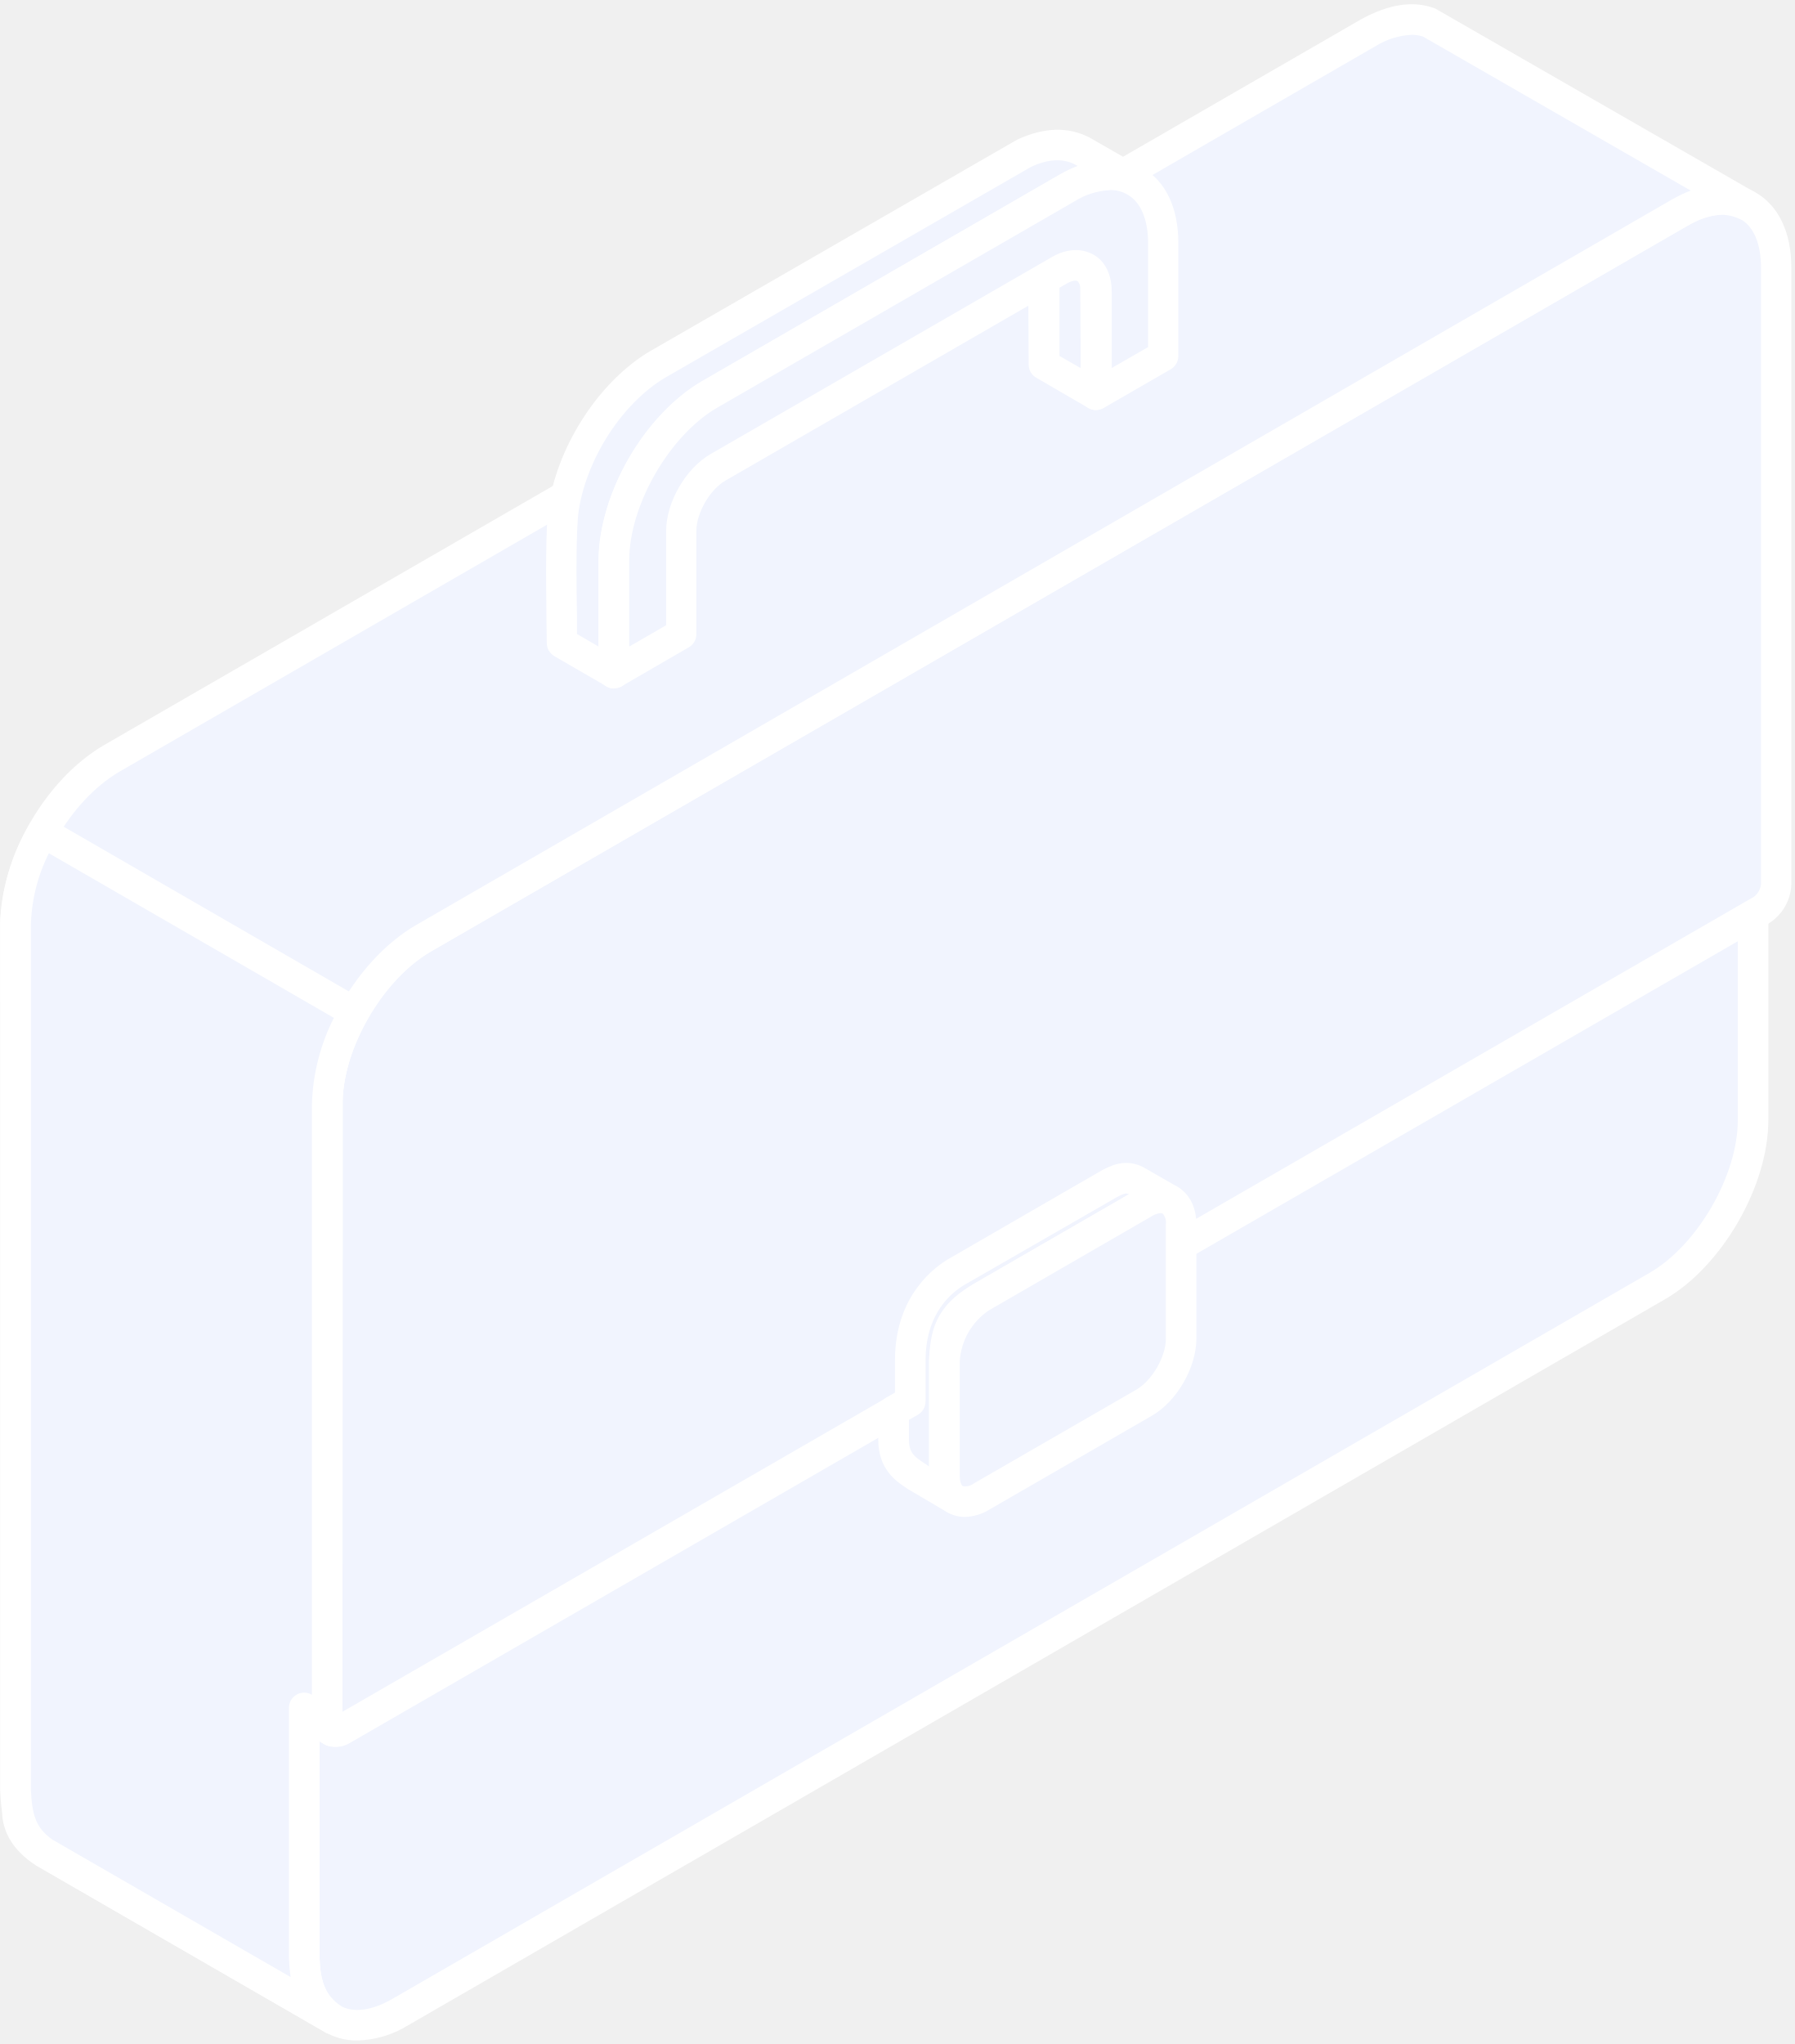
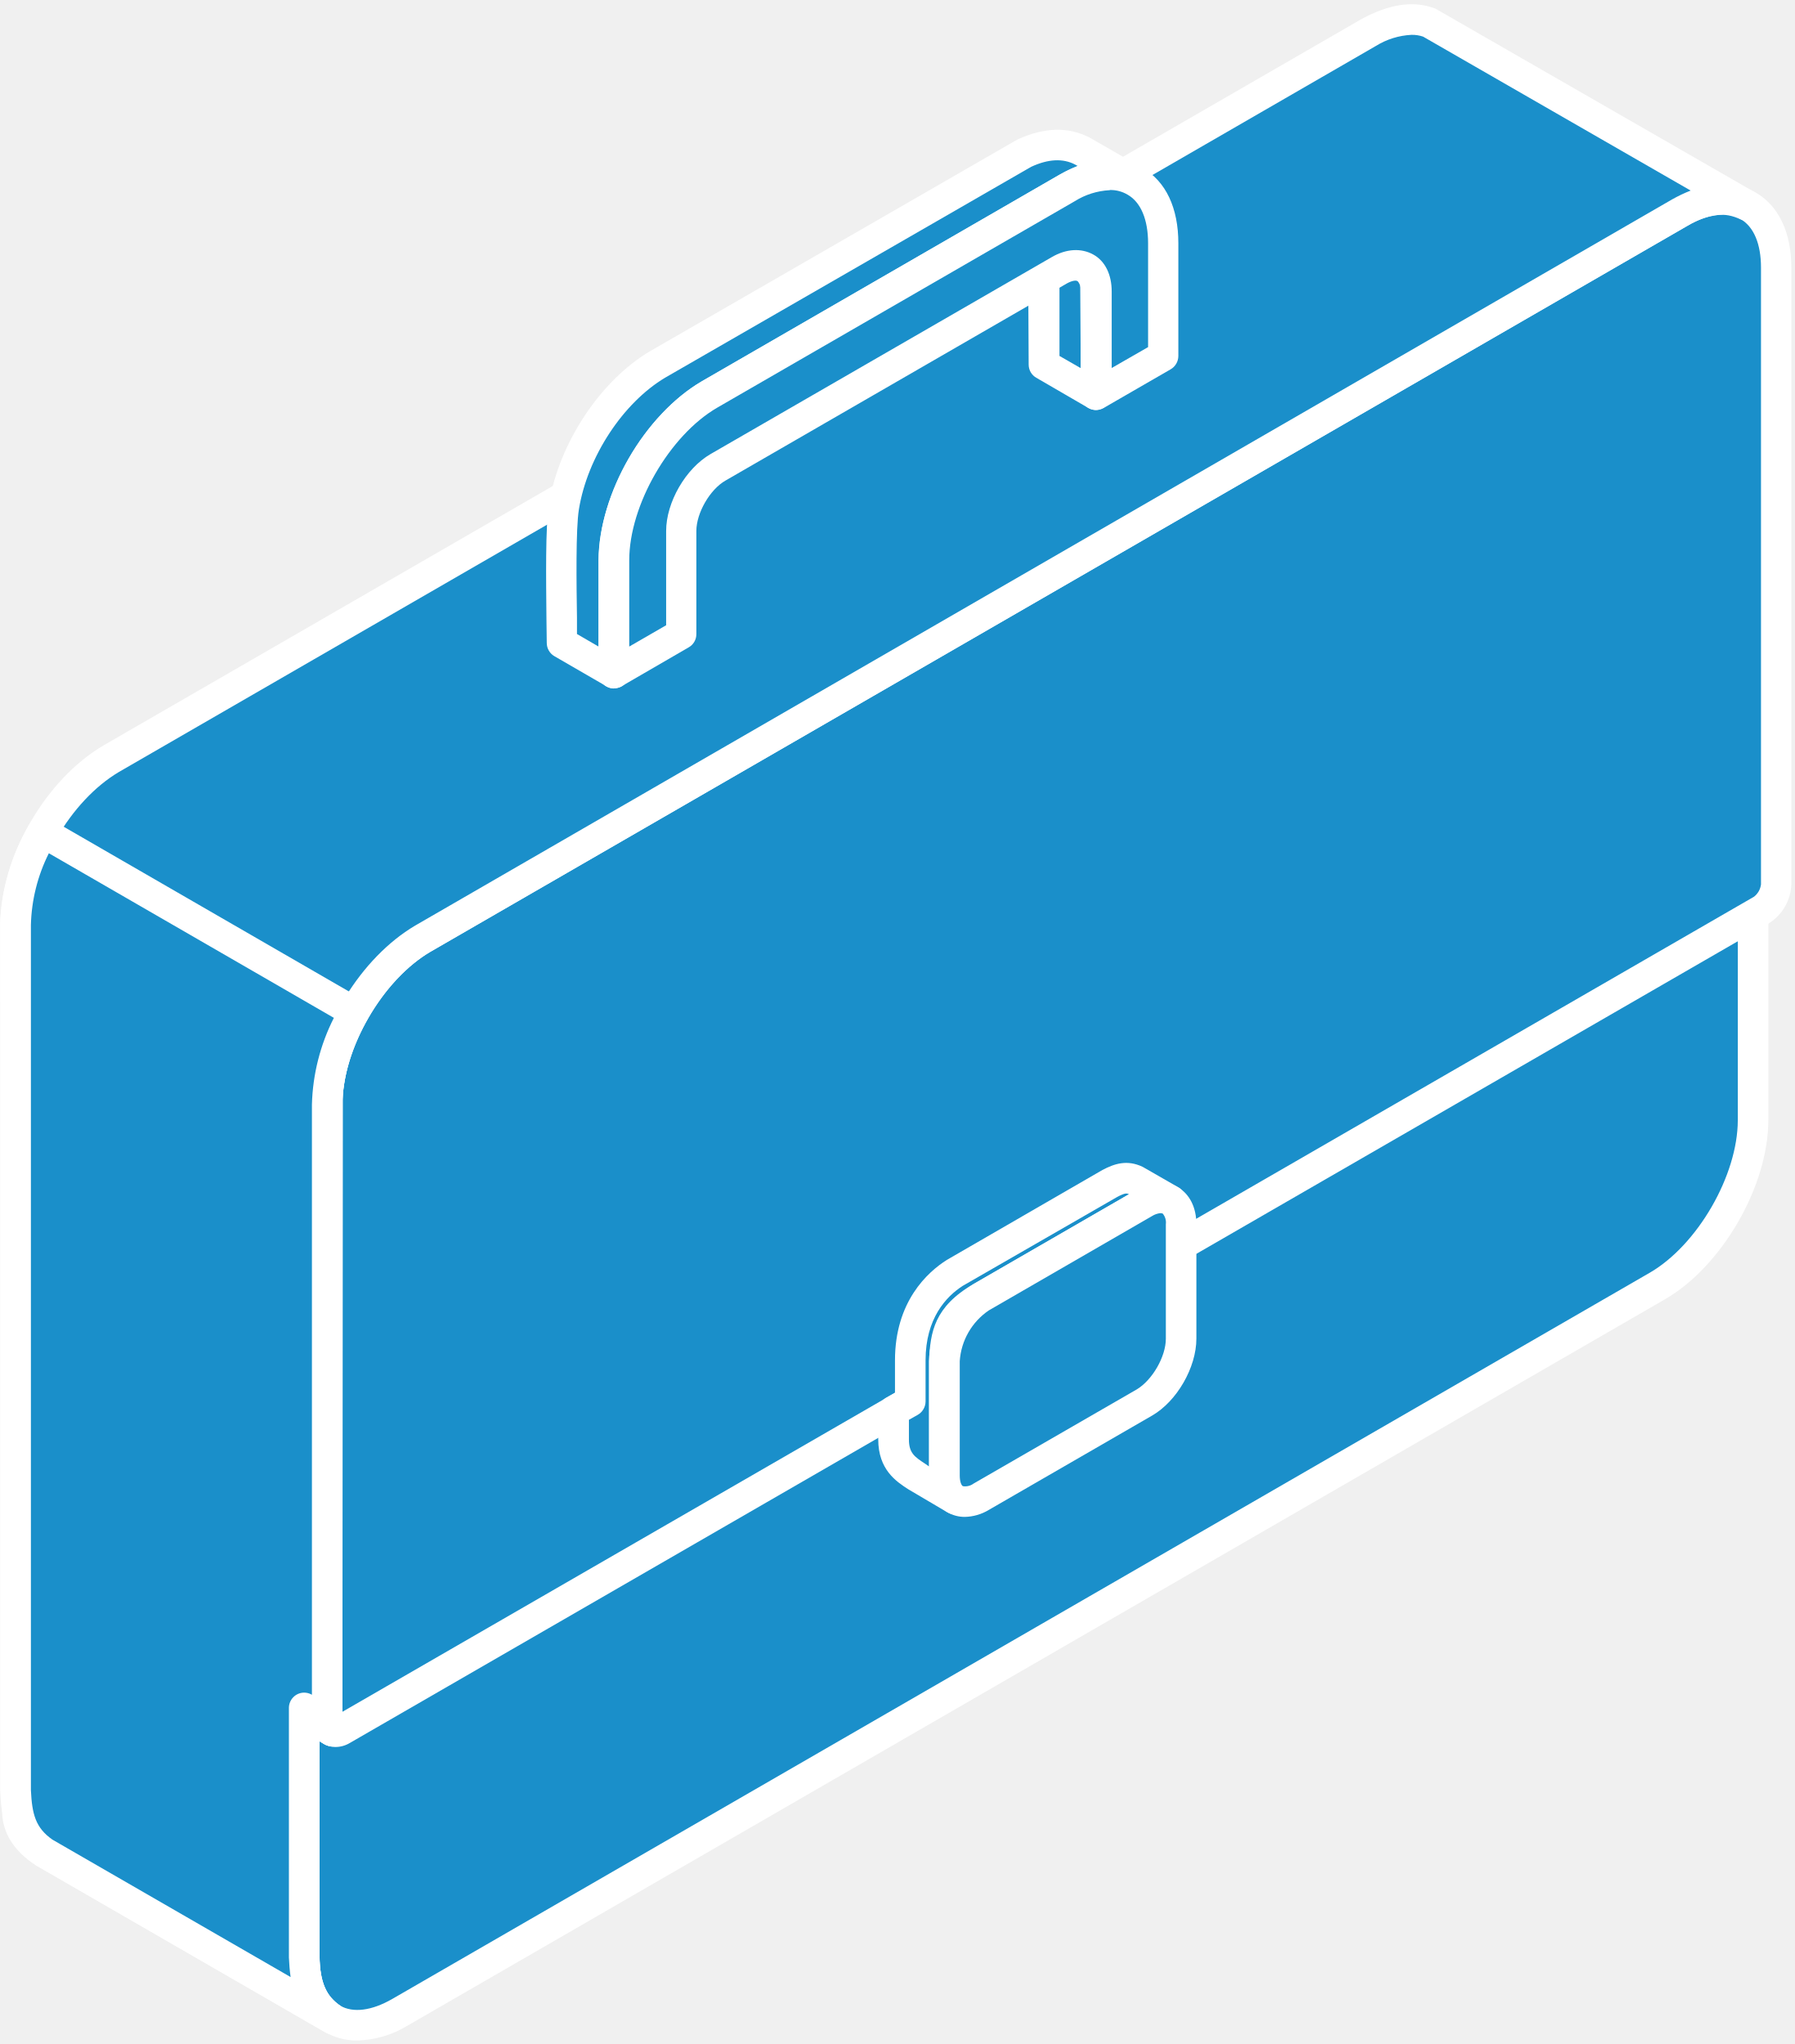
<svg xmlns="http://www.w3.org/2000/svg" width="389" height="443" viewBox="0 0 389 443" fill="none">
  <path fill-rule="evenodd" clip-rule="evenodd" d="M376.85 175.5V223.89C376.79 218.52 375.41 214.89 373.72 215.89C254.32 284.84 191.66 321.01 72.26 389.89C70.57 390.89 69.18 396.07 69.13 401.53V353.13C69.18 358.51 70.57 362.13 72.26 361.13L373.72 187.1C375.41 186.11 376.79 180.94 376.85 175.5Z" fill="url(#paint0_linear)" />
  <path fill-rule="evenodd" clip-rule="evenodd" d="M72.45 364.54V386L372.06 213C372.515 212.746 373.008 212.567 373.52 212.47V191.05L73.92 364C73.475 364.282 72.973 364.463 72.45 364.53V364.54ZM69.13 404.88C68.695 404.879 68.265 404.792 67.864 404.624C67.463 404.457 67.099 404.212 66.793 403.904C66.486 403.595 66.243 403.23 66.078 402.828C65.913 402.426 65.829 401.995 65.83 401.56V353.16C65.829 352.725 65.913 352.295 66.078 351.893C66.243 351.491 66.486 351.125 66.793 350.817C67.099 350.508 67.463 350.264 67.864 350.096C68.265 349.928 68.695 349.842 69.13 349.84V349.84C70.006 349.838 70.848 350.182 71.47 350.799C72.092 351.416 72.445 352.254 72.45 353.13C72.439 354.435 72.556 355.738 72.8 357.02L372.06 184.22C373.085 181.416 373.58 178.445 373.52 175.46C373.536 174.588 373.894 173.758 374.517 173.148C375.14 172.538 375.978 172.197 376.85 172.2V172.2C377.283 172.199 377.713 172.283 378.113 172.449C378.513 172.614 378.877 172.858 379.183 173.164C379.489 173.471 379.731 173.836 379.895 174.237C380.06 174.637 380.143 175.067 380.14 175.5V223.89C380.144 224.325 380.062 224.757 379.899 225.16C379.735 225.563 379.493 225.93 379.188 226.24C378.882 226.549 378.518 226.795 378.117 226.963C377.716 227.132 377.285 227.219 376.85 227.22V227.22C375.973 227.218 375.132 226.87 374.509 226.253C373.886 225.635 373.531 224.797 373.52 223.92C373.544 222.619 373.43 221.318 373.18 220.04L73.92 392.8C72.896 395.616 72.398 398.595 72.45 401.59C72.445 402.466 72.092 403.305 71.47 403.921C70.848 404.538 70.006 404.883 69.13 404.88V404.88Z" fill="white" />
  <path fill-rule="evenodd" clip-rule="evenodd" d="M69.13 347.71C68.205 348.319 67.435 349.137 66.883 350.097C66.331 351.058 66.011 352.134 65.95 353.24V424.1C65.95 437.32 75.27 442.7 86.71 436.1L359.29 278.72C370.71 272.13 380 256 380 242.78V171.91C380 169.91 378.56 169.05 376.82 170.06C266.26 233.93 184.78 281 69.13 347.71Z" fill="url(#paint1_linear)" />
  <path fill-rule="evenodd" clip-rule="evenodd" d="M70.82 350.59C70.393 350.9 70.036 351.296 69.771 351.752C69.505 352.209 69.338 352.715 69.28 353.24V424.1C69.28 429.26 70.85 433.01 73.7 434.67C76.55 436.33 80.6 435.79 85.05 433.23L357.63 275.85C368 269.85 376.73 254.72 376.73 242.78V174L70.8 350.59H70.82ZM77.47 442.24C74.989 442.271 72.545 441.628 70.4 440.38C65.4 437.51 62.65 431.74 62.65 424.1V353.24C62.715 351.556 63.187 349.912 64.026 348.451C64.866 346.989 66.048 345.754 67.47 344.85V344.85L375.18 167.21C375.992 166.65 376.946 166.331 377.932 166.29C378.917 166.25 379.894 166.489 380.749 166.981C381.604 167.473 382.302 168.197 382.763 169.069C383.223 169.942 383.427 170.926 383.35 171.91V242.78C383.35 257.06 373.3 274.47 360.93 281.6L88.38 439C85.091 441.018 81.328 442.136 77.47 442.24V442.24Z" fill="white" />
  <path fill-rule="evenodd" clip-rule="evenodd" d="M385 191.69V58C385 44.82 375.7 39.43 364.26 46L91.67 203.42C80.23 210.01 70.9 226.15 70.9 239.37V373C70.9 375 72.37 375.88 74.12 374.86L202.31 300.86V293.73C202.31 288.65 205.88 282.43 210.31 279.89L245.67 259.46C250.07 256.96 253.67 259.01 253.67 264.09V271.22L381.83 197.22C382.751 196.607 383.517 195.788 384.067 194.828C384.617 193.869 384.936 192.794 385 191.69Z" fill="url(#paint2_linear)" />
  <path fill-rule="evenodd" clip-rule="evenodd" d="M373.47 46.51C370.78 46.65 368.171 47.477 365.89 48.91L93.33 206.27C82.97 212.27 74.23 227.42 74.23 239.37V371L199 299V293.78C199 287.52 203.22 280.2 208.61 277.07L244 256.64C247.16 254.81 250.42 254.64 253 256.08C255.58 257.52 257 260.47 257 264.08V265.49L380.24 194.35C380.658 194.026 381.008 193.622 381.269 193.162C381.53 192.702 381.697 192.195 381.76 191.67V58C381.76 52.84 380.19 49.13 377.31 47.46C376.17 46.786 374.865 46.44 373.54 46.46L373.47 46.51ZM72.68 378.63C71.81 378.638 70.954 378.402 70.21 377.95C69.37 377.442 68.683 376.715 68.225 375.846C67.767 374.978 67.554 374 67.61 373.02V239.37C67.61 225.08 77.67 207.67 90.01 200.54L362.59 43.16C369.21 39.36 375.59 38.85 380.59 41.72C385.59 44.59 388.34 50.4 388.34 58.01V191.69C388.274 193.376 387.8 195.021 386.959 196.484C386.118 197.947 384.934 199.184 383.51 200.09L255.3 274.09C254.801 274.38 254.233 274.532 253.655 274.532C253.078 274.532 252.51 274.38 252.01 274.09C251.498 273.808 251.072 273.391 250.778 272.886C250.484 272.38 250.333 271.805 250.34 271.22V264.1C250.34 262.8 250 262.02 249.63 261.82C249.26 261.62 248.45 261.71 247.33 262.35L211.93 282.78C208.58 284.78 205.66 289.86 205.66 293.78V300.91C205.657 301.493 205.502 302.064 205.209 302.568C204.916 303.072 204.495 303.489 203.99 303.78L75.8 377.78C74.856 378.34 73.778 378.634 72.68 378.63V378.63Z" fill="white" />
  <path fill-rule="evenodd" clip-rule="evenodd" d="M197.32 294.84C197.32 284.56 202.39 278.84 207.05 275.84L240.66 256.45C242.66 255.45 244.2 254.91 246.32 255.89L253.73 260.17C251.61 259.17 250.04 259.7 248.06 260.71L212.7 281.12C205.64 285.2 204.96 289.4 204.7 294.96V319.75C204.82 321.97 205.15 323.61 207.04 324.9L199.66 320.65C197.01 318.81 193.66 317.32 193.66 311.94V305.83L197.27 303.74L197.32 294.84Z" fill="url(#paint3_linear)" />
  <path fill-rule="evenodd" clip-rule="evenodd" d="M197.04 307.74V311.94C197.04 314.94 198.28 315.74 200.56 317.24L201.41 317.83V295C201.66 288.68 202.56 283.19 211.07 278.28L244.74 258.84L244.66 258.79C244.29 258.62 243.92 258.5 242.21 259.41L208.7 278.69C205.1 281.01 200.65 285.74 200.65 294.84V303.74C200.646 304.323 200.49 304.894 200.199 305.399C199.909 305.904 199.492 306.324 198.99 306.62L197 307.74H197.04ZM207.04 328.22C206.456 328.22 205.883 328.065 205.38 327.77L196.9 322.77C194.28 321.08 190.39 318.52 190.39 311.95V305.84C190.388 305.261 190.537 304.692 190.823 304.188C191.109 303.685 191.521 303.265 192.02 302.97L194.02 301.84V294.84C194.02 282.1 201.07 275.71 205.27 273.06L239 253.57C241.59 252.21 244.32 251.28 247.71 252.89L255.36 257.28C256.129 257.691 256.706 258.389 256.964 259.222C257.222 260.055 257.14 260.957 256.737 261.731C256.334 262.504 255.641 263.087 254.81 263.353C253.979 263.619 253.077 263.546 252.3 263.15C251.64 262.86 251.3 262.75 249.59 263.65L214.37 284C208.64 287.29 208.25 290.22 208.06 295.1V319.75C208.11 321.55 208.37 321.75 208.96 322.2C209.533 322.603 209.963 323.178 210.188 323.841C210.413 324.505 210.42 325.223 210.21 325.891C209.999 326.56 209.582 327.144 209.017 327.559C208.452 327.974 207.77 328.198 207.07 328.2L207.04 328.22Z" fill="white" />
  <path fill-rule="evenodd" clip-rule="evenodd" d="M256.07 283V290.13C256.07 295.23 252.48 301.42 248.07 303.96L212.7 324.36C208.31 326.9 204.7 324.85 204.7 319.75V295C204.7 289.9 208.28 283.69 212.7 281.16L248.06 260.73C252.48 258.19 256.06 260.28 256.06 265.35L256.07 283Z" fill="url(#paint4_linear)" />
  <path fill-rule="evenodd" clip-rule="evenodd" d="M251.61 262.92C250.941 262.985 250.296 263.207 249.73 263.57L214.37 284C212.549 285.231 211.034 286.862 209.94 288.769C208.846 290.675 208.203 292.807 208.06 295V319.79C208.06 321.11 208.4 321.9 208.73 322.1C209.138 322.167 209.556 322.151 209.958 322.053C210.36 321.955 210.738 321.778 211.07 321.53L246.43 301.13C249.78 299.13 252.74 294.06 252.74 290.13V265.33C252.793 264.919 252.759 264.502 252.642 264.104C252.525 263.706 252.327 263.337 252.06 263.02C251.918 262.961 251.764 262.934 251.61 262.94V262.92ZM209.15 328.76C207.836 328.77 206.544 328.424 205.41 327.76C202.87 326.3 201.41 323.37 201.41 319.76V295C201.41 288.74 205.64 281.41 211.07 278.28L246.43 257.86C249.55 256.05 252.83 255.86 255.36 257.32C257.89 258.78 259.36 261.71 259.36 265.32V290.12C259.36 296.37 255.13 303.72 249.73 306.82L214.37 327.24C212.794 328.198 210.994 328.722 209.15 328.76V328.76Z" fill="white" />
  <path fill-rule="evenodd" clip-rule="evenodd" d="M309.9 4.93C305.48 3.24 300.64 4.93 296.72 7.05L24.14 164.42C12.53 171.3 3.54 186.88 3.4 200.37L3.83 392.57C3.83 396.35 6.25 399.36 9.49 401.4L72 437.54C67.23 434.22 66 429.85 65.91 424.1V370.1C65.872 370.499 65.937 370.901 66.1 371.267C66.263 371.634 66.518 371.952 66.84 372.19L71.84 375.06C71.512 374.825 71.249 374.511 71.074 374.148C70.899 373.784 70.819 373.383 70.84 372.98L71 236.86C72.06 224.2 80.7 209.86 91.65 203.42L364.25 46C369.25 43.24 373.66 42.08 378.9 44.57L309.9 4.93Z" fill="url(#paint5_linear)" />
  <path fill-rule="evenodd" clip-rule="evenodd" d="M306 7.55C303.268 7.684 300.615 8.51 298.29 9.95L25.8 167.3C15.24 173.55 6.8 188.08 6.7 200.4L7.12 392.55C7.12 395.4 9.38 397.42 11.27 398.6L63 428.47C62.785 427.05 62.671 425.616 62.66 424.18V370.18C62.667 369.334 62.996 368.521 63.582 367.91C64.167 367.298 64.965 366.934 65.81 366.89C66.453 366.877 67.088 367.036 67.65 367.35L67.74 236.87C68.91 222.69 78.27 207.54 89.99 200.61L362.59 43.16C363.854 42.455 365.164 41.833 366.51 41.3L308.51 7.94C307.712 7.667 306.873 7.535 306.03 7.55H306ZM72 440.83C71.422 440.835 70.855 440.679 70.36 440.38L7.79 404.27C3.05 401.27 0.46 397.14 0.46 392.57L0.04 200.37C0.21 185.69 9.81 169.01 22.4 161.58L295.06 4.19C301.12 0.857 306.453 0.07 311.06 1.83C311.222 1.881 311.374 1.958 311.51 2.06L380.51 41.72C381.237 42.157 381.769 42.854 381.997 43.67C382.226 44.486 382.134 45.358 381.741 46.109C381.347 46.859 380.681 47.431 379.88 47.706C379.078 47.982 378.202 47.94 377.43 47.59C373.81 45.86 370.7 46.24 365.77 48.94L93.33 206.27C83.5 212.09 75.33 225.37 74.33 237.15L74.23 373C74.854 373.493 75.257 374.212 75.351 375.002C75.445 375.791 75.222 376.585 74.73 377.21C74.194 377.86 73.439 378.292 72.608 378.426C71.776 378.561 70.924 378.388 70.21 377.94L69.28 377.38V424.1C69.39 429.68 70.59 432.49 73.92 434.81C74.625 435.29 75.113 436.026 75.281 436.862C75.45 437.697 75.284 438.565 74.82 439.28C74.529 439.765 74.115 440.165 73.62 440.437C73.124 440.709 72.565 440.845 72 440.83V440.83Z" fill="white" />
  <path fill-rule="evenodd" clip-rule="evenodd" d="M133.08 145.88L121.81 139.35C121.81 133.35 121.28 115.71 122.24 109.85C124.13 98.04 132.19 85.12 142.55 78.97L222.17 33.13C226.29 31.25 230.63 30.62 234.71 32.8L246.01 39.3C240.77 36.82 236.38 37.97 231.32 40.74L153.85 85.48C142.24 92.34 133.22 107.94 133.08 121.43V145.88Z" fill="url(#paint6_linear)" />
  <path fill-rule="evenodd" clip-rule="evenodd" d="M125.11 137.43L129.76 140.13V121.43C129.93 106.75 139.56 90.07 152.16 82.63L229.7 37.86C230.97 37.146 232.286 36.518 233.64 35.98L233.08 35.67C230.45 34.29 227.27 34.43 223.55 36.15L144.22 81.84C135.06 87.29 127.34 99.03 125.5 110.39C124.8 114.67 124.97 126.7 125.08 133.91V137.43H125.11ZM133.11 149.18C132.526 149.18 131.953 149.024 131.45 148.73L120.19 142.22C119.687 141.928 119.268 141.51 118.977 141.006C118.686 140.502 118.532 139.931 118.53 139.35L118.46 133.99C118.39 125.63 118.21 114.19 119 109.31C121.11 96.16 130.13 82.49 140.92 76.12L220.54 30.25C226.48 27.53 231.7 27.44 236.29 29.86L247.7 36.42C248.426 36.858 248.957 37.557 249.184 38.375C249.41 39.192 249.316 40.065 248.919 40.815C248.523 41.564 247.854 42.134 247.051 42.406C246.248 42.679 245.371 42.633 244.6 42.28C240.94 40.56 237.92 40.94 232.94 43.64L155.52 88.35C144.95 94.61 136.52 109.15 136.44 121.46V145.88C136.428 146.461 136.27 147.029 135.98 147.533C135.689 148.036 135.277 148.458 134.78 148.76C134.258 149.041 133.673 149.186 133.08 149.18H133.11Z" fill="white" />
  <path fill-rule="evenodd" clip-rule="evenodd" d="M237.58 85.53L226.31 79.03V56.68L226.26 55.79L226.18 54.92L225.94 54.15L225.7 53.47L225.35 52.85L224.96 52.32L224.48 51.89L223.98 51.52L235.24 58.04L235.78 58.4L236.23 58.83L236.63 59.37L236.96 59.98L237.24 60.65L237.44 61.44L237.55 62.29L237.58 63.19V85.53Z" fill="url(#paint7_linear)" />
  <path fill-rule="evenodd" clip-rule="evenodd" d="M229.64 77.12L234.29 79.79L234.18 61.89L237 60L233.77 61L229.68 58.63V77.12H229.64ZM237.58 88.86C236.999 88.846 236.429 88.692 235.92 88.41L224.65 81.87C224.145 81.582 223.725 81.164 223.435 80.659C223.145 80.155 222.995 79.582 223 79L222.88 55.36L223.42 54.99L222.32 54.37C221.635 53.865 221.157 53.129 220.973 52.298C220.789 51.467 220.912 50.597 221.32 49.85C221.728 49.126 222.406 48.592 223.206 48.365C224.006 48.139 224.863 48.237 225.59 48.64L236.9 55.15L237.63 55.65C237.77 55.8 238.75 56.71 238.87 56.84C238.99 56.97 239.43 57.6 239.49 57.72C239.55 57.84 239.99 58.62 240.05 58.79C240.192 59.117 240.315 59.45 240.42 59.79C240.529 60.162 240.619 60.539 240.69 60.92L240.9 63V85.48C240.904 86.064 240.753 86.639 240.461 87.145C240.169 87.651 239.748 88.071 239.24 88.36C238.739 88.665 238.167 88.837 237.58 88.86Z" fill="white" />
  <path fill-rule="evenodd" clip-rule="evenodd" d="M147.68 115.09V137.43L133.08 145.88V121.43C133.08 108.21 142.41 92.07 153.85 85.48L231.32 40.74C242.77 34.15 252.09 39.52 252.09 52.74V77.19L237.58 85.55V63.19C237.58 58.12 234.01 56.06 229.58 58.6L155.65 101.29C151.29 103.82 147.68 110 147.68 115.09Z" fill="url(#paint8_linear)" />
  <path fill-rule="evenodd" clip-rule="evenodd" d="M240.56 41.22C237.873 41.355 235.267 42.178 232.99 43.61L155.49 88.35C145.14 94.35 136.41 109.48 136.41 121.43V140.13L144.41 135.51V115.09C144.41 108.87 148.63 101.54 154.04 98.41L228 55.73C231.16 53.89 234.39 53.73 237 55.16C239.61 56.59 241 59.56 241 63.16V79.76L248.89 75.23V52.72C248.89 47.56 247.3 43.81 244.43 42.18C243.285 41.508 241.977 41.162 240.65 41.18L240.56 41.22ZM133.08 149.22C132.496 149.22 131.923 149.064 131.42 148.77C130.921 148.478 130.507 148.062 130.216 147.562C129.925 147.063 129.768 146.498 129.76 145.92V121.43C129.76 107.15 139.85 89.73 152.19 82.61L229.7 37.86C236.29 34.06 242.65 33.56 247.7 36.42C252.75 39.28 255.45 45.1 255.45 52.72V77.17C255.445 77.752 255.288 78.323 254.995 78.826C254.703 79.33 254.284 79.748 253.78 80.04L239.28 88.41C238.774 88.706 238.199 88.864 237.613 88.866C237.027 88.869 236.451 88.716 235.943 88.423C235.435 88.131 235.013 87.709 234.721 87.201C234.429 86.692 234.277 86.116 234.28 85.53V63.19C234.332 62.783 234.298 62.371 234.181 61.978C234.064 61.585 233.866 61.221 233.6 60.91C233.26 60.72 232.42 60.8 231.27 61.44L157.27 104.16C153.92 106.07 150.96 111.16 150.96 115.09V137.43C150.965 138.013 150.814 138.587 150.522 139.092C150.23 139.596 149.808 140.014 149.3 140.3L134.71 148.76C134.209 149.03 133.649 149.174 133.08 149.18V149.22Z" fill="white" />
  <path fill-rule="evenodd" clip-rule="evenodd" d="M9.26 180.34C5.658 186.408 3.642 193.287 3.4 200.34V388C3.66 393.75 4.56 398 9.49 401.42L72 437.54C67.06 434.1 66.16 429.85 65.91 424.1V370.1C66.11 372.1 66.7 372.1 68.25 372.98L71.83 375.06C71.502 374.825 71.239 374.511 71.064 374.148C70.889 373.784 70.809 373.383 70.83 372.98V239.37C71.093 232.32 73.107 225.446 76.69 219.37L9.26 180.34Z" fill="url(#paint9_linear)" />
  <path fill-rule="evenodd" clip-rule="evenodd" d="M10.59 184.93C8.166 189.754 6.838 195.053 6.7 200.45V388C6.95 393.19 7.7 396.14 11.37 398.71L63 428.49C62.8 427.09 62.69 425.65 62.63 424.24V370.14C62.637 369.293 62.966 368.481 63.552 367.87C64.137 367.258 64.934 366.893 65.78 366.85C66.425 366.818 67.066 366.978 67.62 367.31V239.37C67.799 232.838 69.425 226.428 72.38 220.6L10.6 184.93H10.59ZM72 440.83C71.422 440.835 70.855 440.679 70.36 440.38L7.79 404.27C1.07 399.64 0.29 393.76 0.04 388.12V200.37C0.287 192.747 2.447 185.309 6.32 178.74C6.532 178.357 6.819 178.021 7.162 177.75C7.505 177.479 7.899 177.278 8.32 177.16C8.741 177.042 9.182 177.008 9.616 177.062C10.05 177.115 10.47 177.254 10.85 177.47L78.39 216.47C78.766 216.682 79.097 216.966 79.363 217.307C79.629 217.647 79.825 218.037 79.939 218.453C80.053 218.87 80.084 219.305 80.029 219.734C79.975 220.162 79.835 220.575 79.62 220.95C76.287 226.556 74.42 232.912 74.19 239.43V373C74.811 373.492 75.212 374.21 75.306 374.997C75.4 375.784 75.178 376.576 74.69 377.2C74.16 377.858 73.408 378.299 72.575 378.439C71.741 378.579 70.886 378.409 70.17 377.96L69.24 377.4V424.1C69.46 429.28 70.24 432.27 73.88 434.81C74.453 435.212 74.882 435.786 75.108 436.449C75.332 437.112 75.341 437.829 75.132 438.497C74.922 439.165 74.506 439.749 73.943 440.164C73.38 440.58 72.7 440.806 72 440.81V440.83Z" fill="white" />
  <defs>
    <linearGradient id="paint0_linear" x1="69.13" y1="288.53" x2="376.85" y2="288.53" gradientUnits="userSpaceOnUse">
-       <stop stop-color="#F1F4FE" />
+       <stop stop-color="#1a8fca" />
      <stop offset="0.58" stop-color="#F7F9FE" />
      <stop offset="1" stop-color="white" />
    </linearGradient>
    <linearGradient id="paint1_linear" x1="103373" y1="139196" x2="202010" y2="139196" gradientUnits="userSpaceOnUse">
-       <stop stop-color="#F1F4FE" />
+       <stop stop-color="#1a8fca" />
      <stop offset="0.58" stop-color="#F7F9FE" />
      <stop offset="1" stop-color="white" />
    </linearGradient>
    <linearGradient id="paint2_linear" x1="104949" y1="139942" x2="203605" y2="139942" gradientUnits="userSpaceOnUse">
-       <stop stop-color="#F1F4FE" />
+       <stop stop-color="#1a8fca" />
      <stop offset="0.58" stop-color="#F7F9FE" />
      <stop offset="1" stop-color="white" />
    </linearGradient>
    <linearGradient id="paint3_linear" x1="27628.2" y1="35166.4" x2="31233.6" y2="35166.4" gradientUnits="userSpaceOnUse">
-       <stop stop-color="#F1F4FE" />
+       <stop stop-color="#1a8fca" />
      <stop offset="0.58" stop-color="#F7F9FE" />
      <stop offset="1" stop-color="white" />
    </linearGradient>
    <linearGradient id="paint4_linear" x1="24232" y1="33458.3" x2="26869.3" y2="33458.3" gradientUnits="userSpaceOnUse">
-       <stop stop-color="#F1F4FE" />
+       <stop stop-color="#1a8fca" />
      <stop offset="0.58" stop-color="#F7F9FE" />
      <stop offset="1" stop-color="white" />
    </linearGradient>
    <linearGradient id="paint5_linear" x1="100037" y1="187575" x2="241037" y2="187575" gradientUnits="userSpaceOnUse">
-       <stop stop-color="#F1F4FE" />
+       <stop stop-color="#1a8fca" />
      <stop offset="0.58" stop-color="#F7F9FE" />
      <stop offset="1" stop-color="white" />
    </linearGradient>
    <linearGradient id="paint6_linear" x1="47952.6" y1="34443.4" x2="63415" y2="34443.4" gradientUnits="userSpaceOnUse">
-       <stop stop-color="#F1F4FE" />
+       <stop stop-color="#1a8fca" />
      <stop offset="0.58" stop-color="#F7F9FE" />
      <stop offset="1" stop-color="white" />
    </linearGradient>
    <linearGradient id="paint7_linear" x1="6846.9" y1="9592.35" x2="7031.86" y2="9592.35" gradientUnits="userSpaceOnUse">
-       <stop stop-color="#F1F4FE" />
+       <stop stop-color="#1a8fca" />
      <stop offset="0.58" stop-color="#F7F9FE" />
      <stop offset="1" stop-color="white" />
    </linearGradient>
    <linearGradient id="paint8_linear" x1="47270.6" y1="32845.8" x2="61434" y2="32845.8" gradientUnits="userSpaceOnUse">
-       <stop stop-color="#F1F4FE" />
+       <stop stop-color="#1a8fca" />
      <stop offset="0.58" stop-color="#F7F9FE" />
      <stop offset="1" stop-color="white" />
    </linearGradient>
    <linearGradient id="paint9_linear" x1="19527.9" y1="134166" x2="24904.4" y2="134166" gradientUnits="userSpaceOnUse">
-       <stop stop-color="#F1F4FE" />
+       <stop stop-color="#1a8fca" />
      <stop offset="0.58" stop-color="#F7F9FE" />
      <stop offset="1" stop-color="white" />
    </linearGradient>
  </defs>
</svg>
